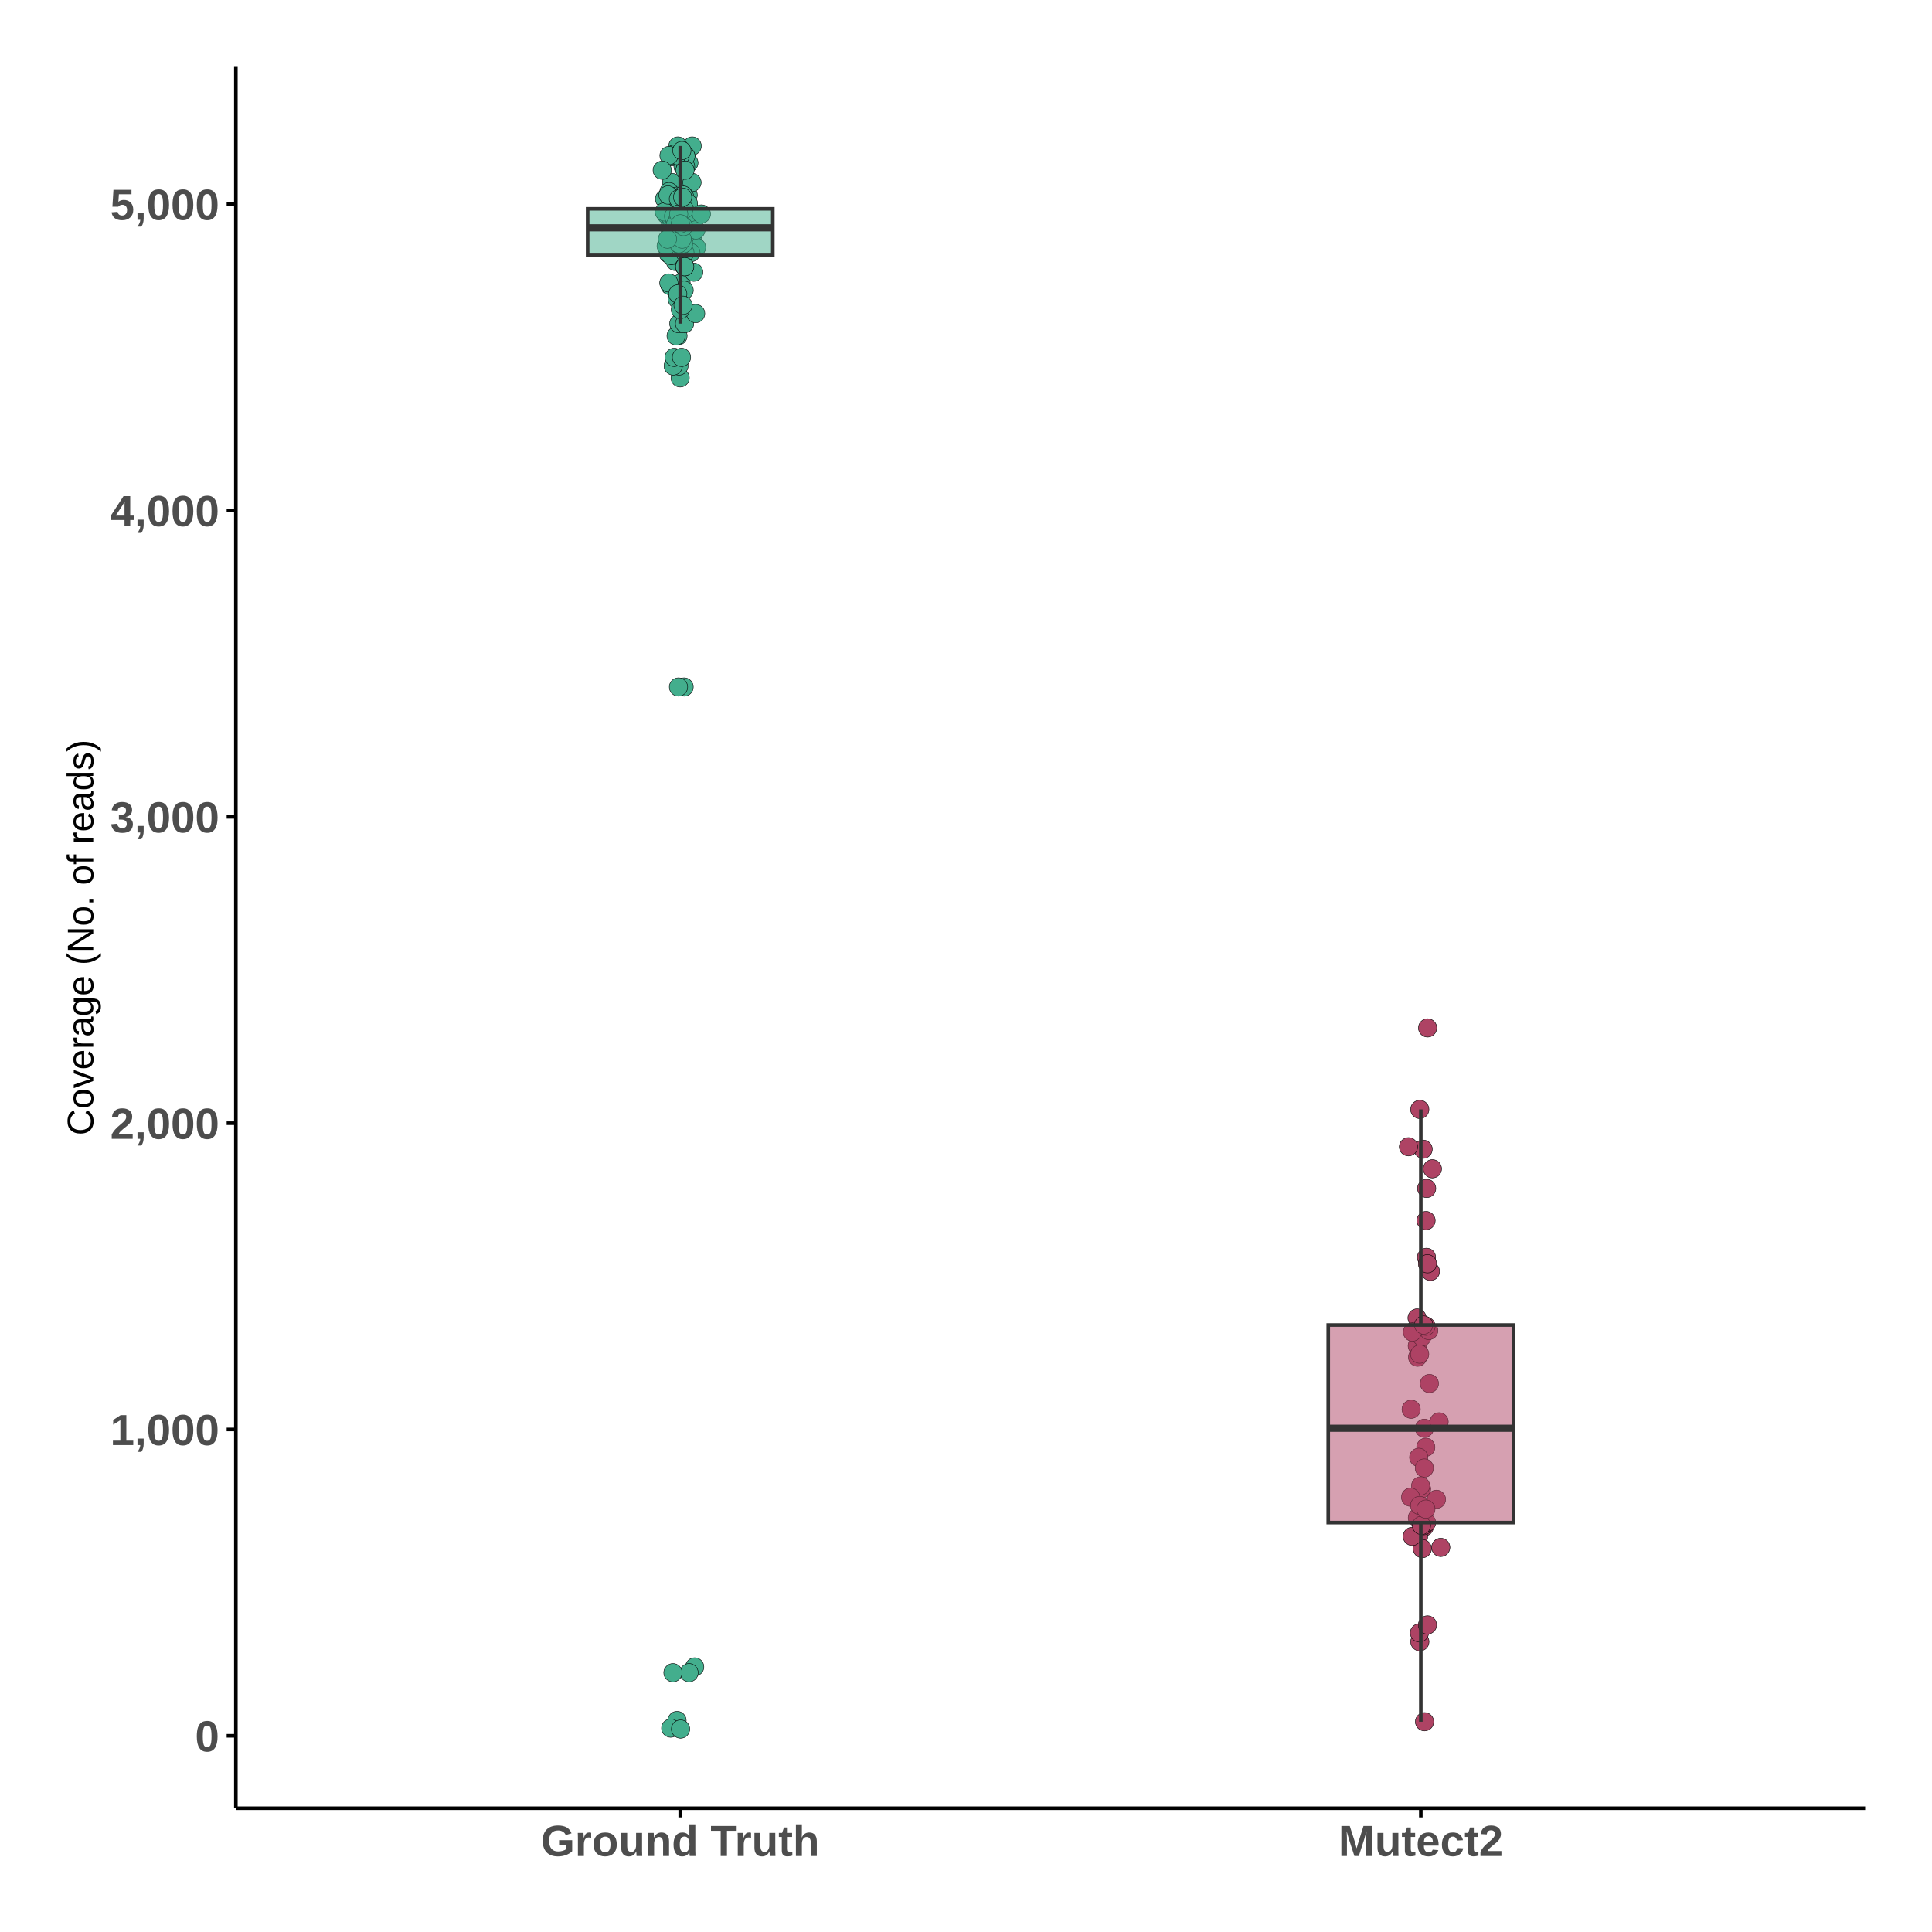
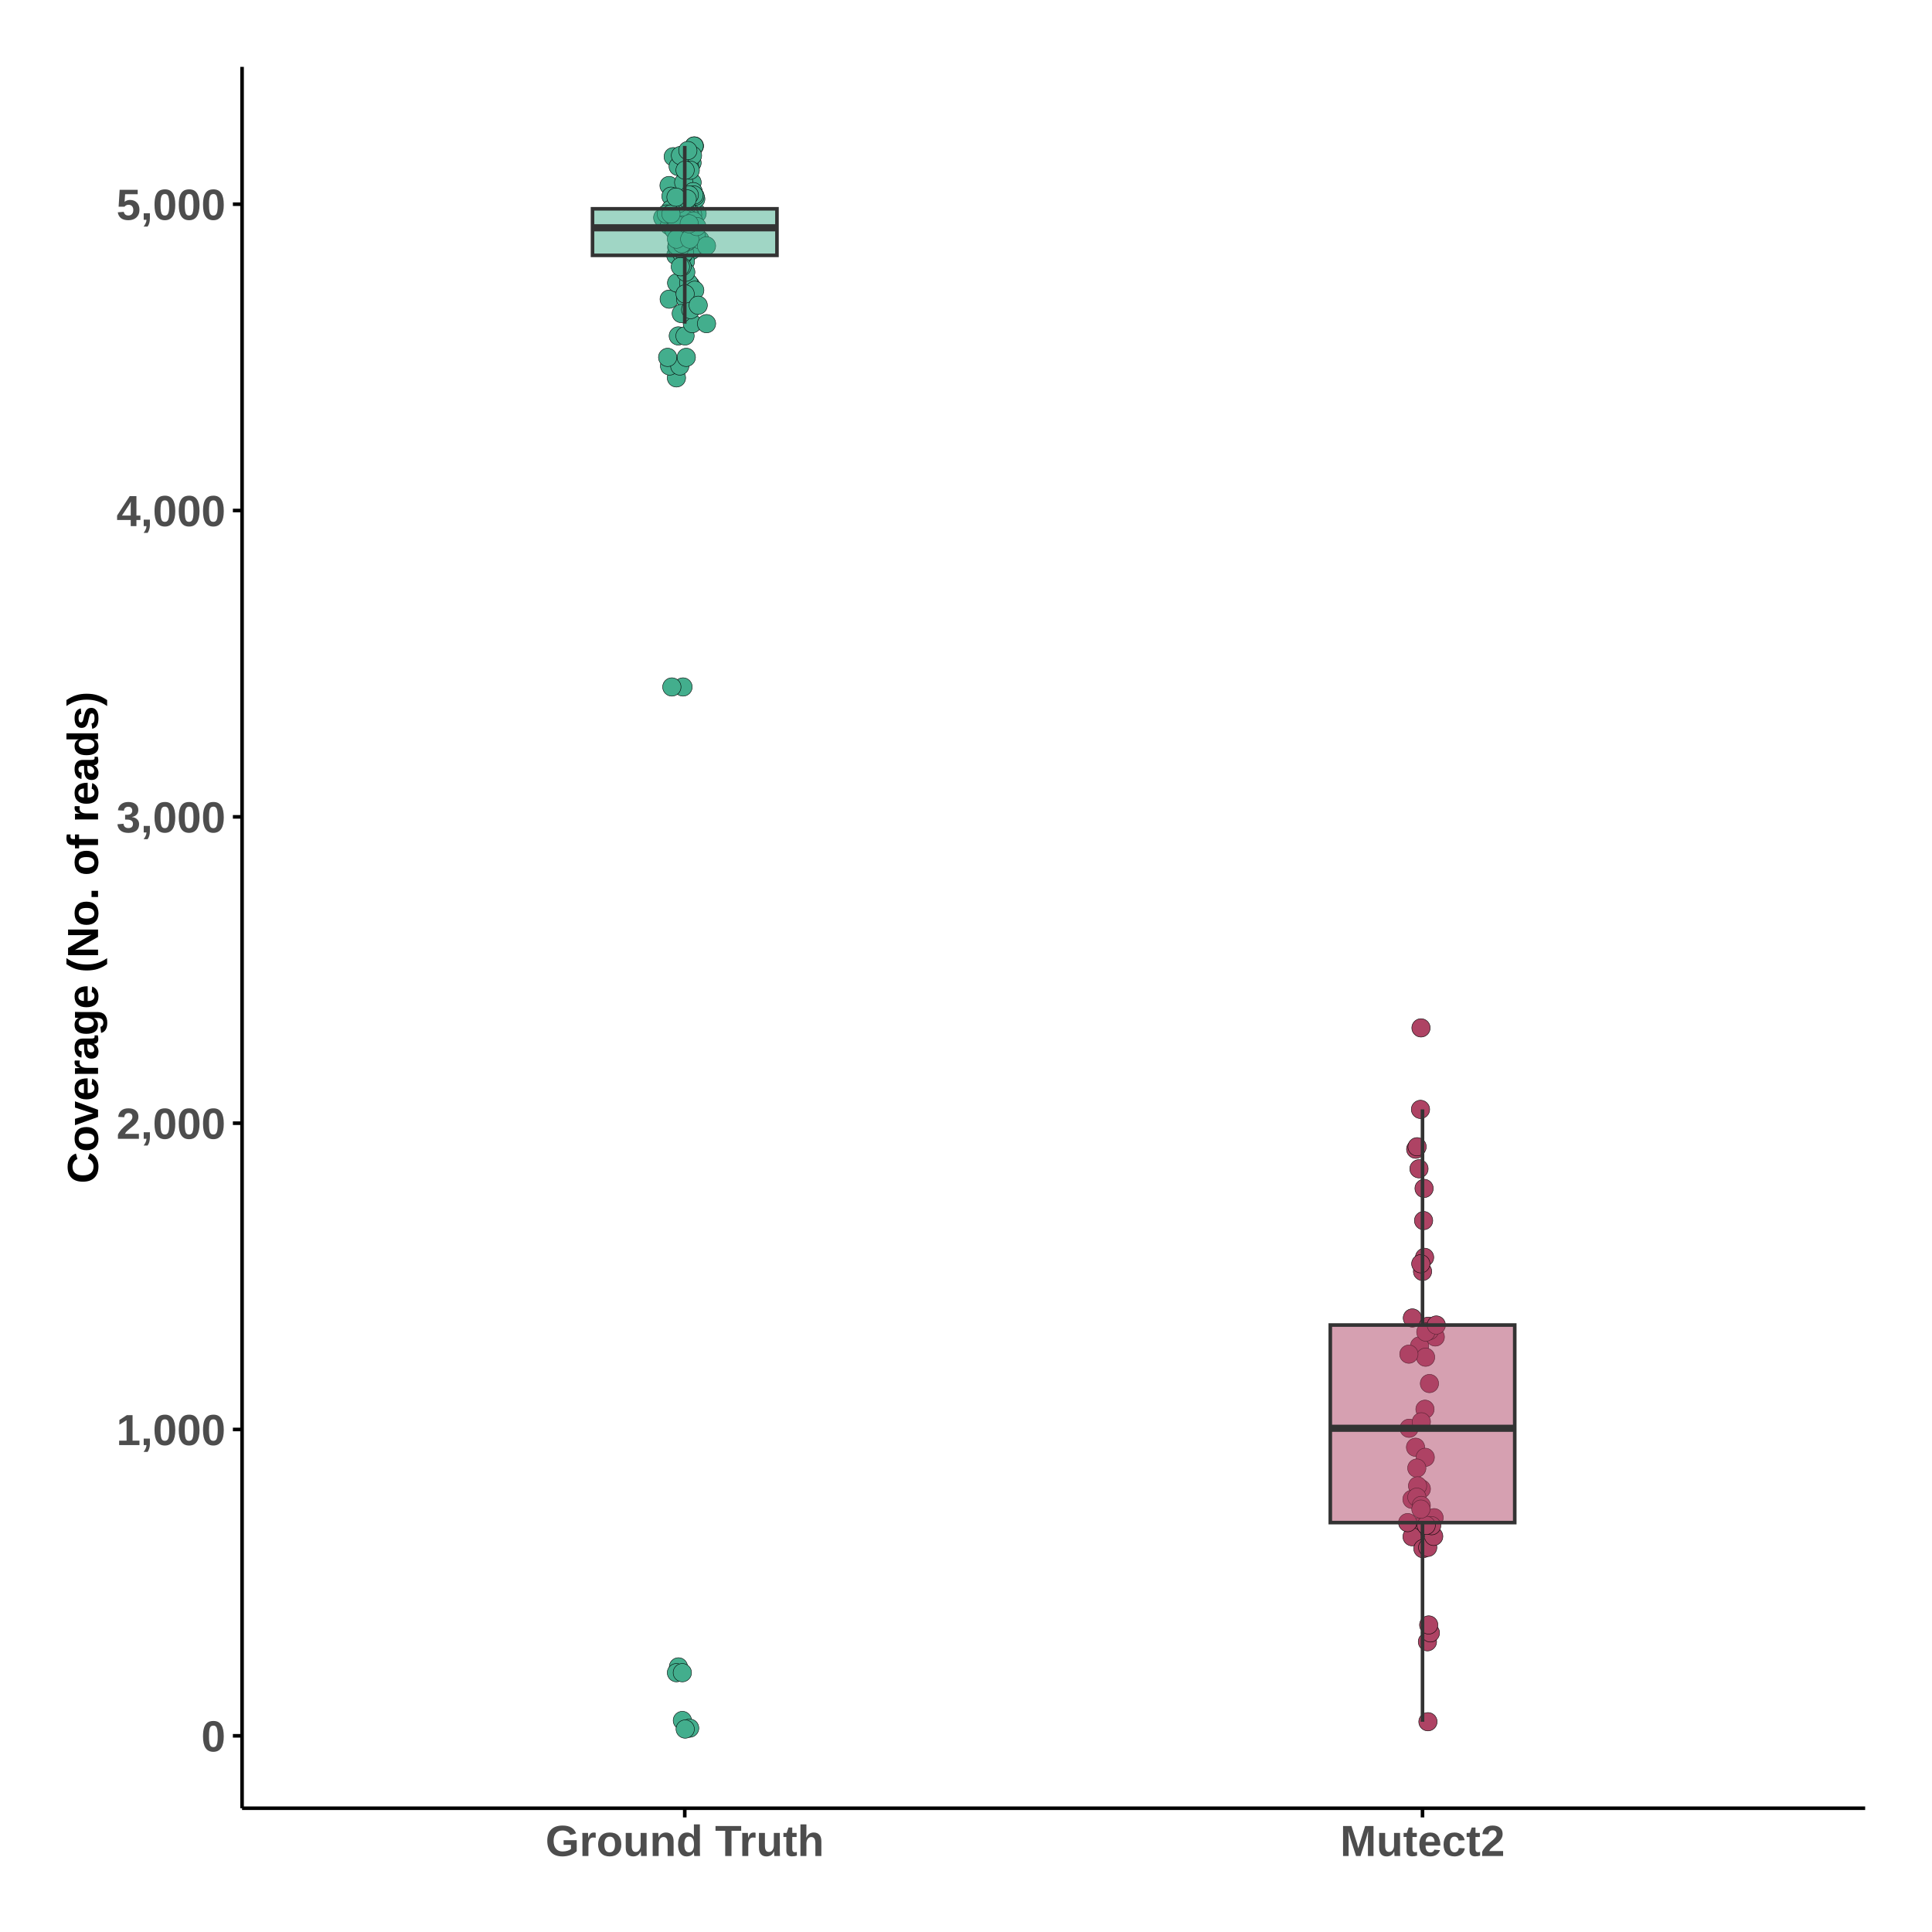
<svg xmlns="http://www.w3.org/2000/svg" class="svglite" width="576.00pt" height="576.00pt" viewBox="0 0 576.00 576.00">
  <defs>
    <style type="text/css">
    .svglite line, .svglite polyline, .svglite polygon, .svglite path, .svglite rect, .svglite circle {
      fill: none;
      stroke: #000000;
      stroke-linecap: round;
      stroke-linejoin: round;
      stroke-miterlimit: 10.00;
    }
    .svglite text {
      white-space: pre;
    }
  </style>
  </defs>
  <rect width="100%" height="100%" style="stroke: none; fill: none;" />
  <defs>
    <clipPath id="cpMC4wMHw1NzYuMDB8MC4wMHw1NzYuMDA=">
      <rect x="0.00" y="0.00" width="576.00" height="576.00" />
    </clipPath>
  </defs>
  <g clip-path="url(#cpMC4wMHw1NzYuMDB8MC4wMHw1NzYuMDA=)">
</g>
  <defs>
-     <clipPath id="cpNzAuMzJ8NTU2LjA3fDE5LjkzfDUzOS4xMA==">
-       <rect x="70.32" y="19.93" width="485.75" height="519.17" />
+     <clipPath id="cpNzIuMTd8NTU2LjA3fDE5LjkzfDUzOS4xMA==">
+       <rect x="72.17" y="19.93" width="483.90" height="519.17" />
    </clipPath>
  </defs>
-   <g clip-path="url(#cpNzAuMzJ8NTU2LjA3fDE5LjkzfDUzOS4xMA==)">
-     <circle cx="202.83" cy="63.62" r="2.74" style="stroke-width: 0.14; fill: #43AE8D;" />
-     <circle cx="198.47" cy="63.62" r="2.74" style="stroke-width: 0.14; fill: #43AE8D;" />
-     <circle cx="199.76" cy="65.26" r="2.74" style="stroke-width: 0.14; fill: #43AE8D;" />
-     <circle cx="203.47" cy="65.26" r="2.74" style="stroke-width: 0.14; fill: #43AE8D;" />
-     <circle cx="198.12" cy="59.32" r="2.74" style="stroke-width: 0.14; fill: #43AE8D;" />
-     <circle cx="200.94" cy="67.54" r="2.74" style="stroke-width: 0.14; fill: #43AE8D;" />
-     <circle cx="205.38" cy="67.54" r="2.74" style="stroke-width: 0.14; fill: #43AE8D;" />
-     <circle cx="202.68" cy="63.98" r="2.74" style="stroke-width: 0.14; fill: #43AE8D;" />
-     <circle cx="198.63" cy="63.98" r="2.74" style="stroke-width: 0.14; fill: #43AE8D;" />
-     <circle cx="201.36" cy="73.84" r="2.74" style="stroke-width: 0.14; fill: #43AE8D;" />
-     <circle cx="205.49" cy="73.84" r="2.74" style="stroke-width: 0.14; fill: #43AE8D;" />
-     <circle cx="199.94" cy="75.58" r="2.74" style="stroke-width: 0.14; fill: #43AE8D;" />
-     <circle cx="199.22" cy="75.58" r="2.74" style="stroke-width: 0.14; fill: #43AE8D;" />
-     <circle cx="204.01" cy="74.67" r="2.74" style="stroke-width: 0.14; fill: #43AE8D;" />
-     <circle cx="202.00" cy="74.67" r="2.74" style="stroke-width: 0.14; fill: #43AE8D;" />
-     <circle cx="205.16" cy="58.14" r="2.74" style="stroke-width: 0.14; fill: #43AE8D;" />
-     <circle cx="201.35" cy="77.95" r="2.74" style="stroke-width: 0.14; fill: #43AE8D;" />
-     <circle cx="201.15" cy="61.42" r="2.74" style="stroke-width: 0.14; fill: #43AE8D;" />
-     <circle cx="204.53" cy="61.42" r="2.74" style="stroke-width: 0.14; fill: #43AE8D;" />
-     <circle cx="206.36" cy="43.52" r="2.74" style="stroke-width: 0.14; fill: #43AE8D;" />
-     <circle cx="202.10" cy="43.52" r="2.74" style="stroke-width: 0.14; fill: #43AE8D;" />
-     <circle cx="200.20" cy="46.72" r="2.74" style="stroke-width: 0.14; fill: #43AE8D;" />
-     <circle cx="204.48" cy="46.72" r="2.74" style="stroke-width: 0.14; fill: #43AE8D;" />
-     <circle cx="205.38" cy="48.55" r="2.74" style="stroke-width: 0.14; fill: #43AE8D;" />
-     <circle cx="199.65" cy="67.91" r="2.74" style="stroke-width: 0.14; fill: #43AE8D;" />
-     <circle cx="203.27" cy="67.91" r="2.74" style="stroke-width: 0.14; fill: #43AE8D;" />
-     <circle cx="204.56" cy="55.31" r="2.74" style="stroke-width: 0.14; fill: #43AE8D;" />
-     <circle cx="201.64" cy="62.25" r="2.74" style="stroke-width: 0.14; fill: #43AE8D;" />
-     <circle cx="205.13" cy="61.15" r="2.74" style="stroke-width: 0.14; fill: #43AE8D;" />
-     <circle cx="202.72" cy="61.15" r="2.74" style="stroke-width: 0.14; fill: #43AE8D;" />
-     <circle cx="200.44" cy="66.81" r="2.74" style="stroke-width: 0.14; fill: #43AE8D;" />
-     <circle cx="201.94" cy="66.81" r="2.74" style="stroke-width: 0.14; fill: #43AE8D;" />
-     <circle cx="200.24" cy="54.39" r="2.74" style="stroke-width: 0.14; fill: #43AE8D;" />
-     <circle cx="206.31" cy="54.39" r="2.74" style="stroke-width: 0.14; fill: #43AE8D;" />
-     <circle cx="206.37" cy="71.47" r="2.74" style="stroke-width: 0.14; fill: #43AE8D;" />
-     <circle cx="200.40" cy="76.13" r="2.74" style="stroke-width: 0.14; fill: #43AE8D;" />
-     <circle cx="199.92" cy="76.13" r="2.74" style="stroke-width: 0.14; fill: #43AE8D;" />
-     <circle cx="202.13" cy="100.15" r="2.74" style="stroke-width: 0.14; fill: #43AE8D;" />
-     <circle cx="201.58" cy="100.15" r="2.74" style="stroke-width: 0.14; fill: #43AE8D;" />
-     <circle cx="199.86" cy="85.17" r="2.74" style="stroke-width: 0.14; fill: #43AE8D;" />
-     <circle cx="199.77" cy="85.17" r="2.74" style="stroke-width: 0.14; fill: #43AE8D;" />
-     <circle cx="200.83" cy="69.28" r="2.74" style="stroke-width: 0.14; fill: #43AE8D;" />
-     <circle cx="201.11" cy="69.28" r="2.74" style="stroke-width: 0.14; fill: #43AE8D;" />
-     <circle cx="203.35" cy="69.28" r="2.74" style="stroke-width: 0.14; fill: #43AE8D;" />
-     <circle cx="204.55" cy="70.19" r="2.74" style="stroke-width: 0.14; fill: #43AE8D;" />
-     <circle cx="204.21" cy="70.19" r="2.74" style="stroke-width: 0.14; fill: #43AE8D;" />
-     <circle cx="202.42" cy="89.19" r="2.74" style="stroke-width: 0.14; fill: #43AE8D;" />
-     <circle cx="201.91" cy="89.19" r="2.74" style="stroke-width: 0.14; fill: #43AE8D;" />
-     <circle cx="201.53" cy="64.99" r="2.74" style="stroke-width: 0.14; fill: #43AE8D;" />
-     <circle cx="199.85" cy="64.53" r="2.74" style="stroke-width: 0.14; fill: #43AE8D;" />
-     <circle cx="203.05" cy="84.35" r="2.74" style="stroke-width: 0.14; fill: #43AE8D;" />
-     <circle cx="199.41" cy="84.35" r="2.74" style="stroke-width: 0.14; fill: #43AE8D;" />
-     <circle cx="203.97" cy="86.54" r="2.74" style="stroke-width: 0.14; fill: #43AE8D;" />
-     <circle cx="200.90" cy="64.89" r="2.74" style="stroke-width: 0.14; fill: #43AE8D;" />
-     <circle cx="205.66" cy="64.89" r="2.74" style="stroke-width: 0.14; fill: #43AE8D;" />
-     <circle cx="202.60" cy="62.70" r="2.74" style="stroke-width: 0.14; fill: #43AE8D;" />
-     <circle cx="206.83" cy="81.15" r="2.74" style="stroke-width: 0.14; fill: #43AE8D;" />
-     <circle cx="207.66" cy="73.75" r="2.74" style="stroke-width: 0.14; fill: #43AE8D;" />
-     <circle cx="199.11" cy="73.75" r="2.74" style="stroke-width: 0.14; fill: #43AE8D;" />
-     <circle cx="203.89" cy="63.16" r="2.74" style="stroke-width: 0.14; fill: #43AE8D;" />
-     <circle cx="198.06" cy="63.16" r="2.74" style="stroke-width: 0.14; fill: #43AE8D;" />
-     <circle cx="203.65" cy="49.64" r="2.74" style="stroke-width: 0.14; fill: #43AE8D;" />
-     <circle cx="204.39" cy="49.64" r="2.74" style="stroke-width: 0.14; fill: #43AE8D;" />
-     <circle cx="200.90" cy="45.99" r="2.74" style="stroke-width: 0.14; fill: #43AE8D;" />
-     <circle cx="204.48" cy="46.54" r="2.74" style="stroke-width: 0.14; fill: #43AE8D;" />
-     <circle cx="202.75" cy="46.54" r="2.74" style="stroke-width: 0.14; fill: #43AE8D;" />
-     <circle cx="199.46" cy="57.13" r="2.74" style="stroke-width: 0.14; fill: #43AE8D;" />
-     <circle cx="201.72" cy="58.50" r="2.74" style="stroke-width: 0.14; fill: #43AE8D;" />
-     <circle cx="204.05" cy="58.50" r="2.74" style="stroke-width: 0.14; fill: #43AE8D;" />
-     <circle cx="204.05" cy="70.65" r="2.74" style="stroke-width: 0.14; fill: #43AE8D;" />
-     <circle cx="201.71" cy="46.36" r="2.74" style="stroke-width: 0.14; fill: #43AE8D;" />
-     <circle cx="199.46" cy="46.36" r="2.74" style="stroke-width: 0.14; fill: #43AE8D;" />
-     <circle cx="197.43" cy="50.74" r="2.74" style="stroke-width: 0.14; fill: #43AE8D;" />
-     <circle cx="204.22" cy="50.74" r="2.74" style="stroke-width: 0.14; fill: #43AE8D;" />
-     <circle cx="203.53" cy="67.27" r="2.74" style="stroke-width: 0.14; fill: #43AE8D;" />
-     <circle cx="202.15" cy="64.44" r="2.74" style="stroke-width: 0.14; fill: #43AE8D;" />
-     <circle cx="200.83" cy="64.44" r="2.74" style="stroke-width: 0.14; fill: #43AE8D;" />
-     <circle cx="204.35" cy="62.52" r="2.74" style="stroke-width: 0.14; fill: #43AE8D;" />
-     <circle cx="203.54" cy="65.35" r="2.74" style="stroke-width: 0.14; fill: #43AE8D;" />
-     <circle cx="204.63" cy="65.35" r="2.74" style="stroke-width: 0.14; fill: #43AE8D;" />
-     <circle cx="205.98" cy="75.31" r="2.74" style="stroke-width: 0.14; fill: #43AE8D;" />
-     <circle cx="204.19" cy="75.31" r="2.74" style="stroke-width: 0.14; fill: #43AE8D;" />
-     <circle cx="204.07" cy="79.51" r="2.74" style="stroke-width: 0.14; fill: #43AE8D;" />
-     <circle cx="204.14" cy="79.51" r="2.74" style="stroke-width: 0.14; fill: #43AE8D;" />
-     <circle cx="202.38" cy="96.49" r="2.74" style="stroke-width: 0.14; fill: #43AE8D;" />
-     <circle cx="204.10" cy="96.49" r="2.74" style="stroke-width: 0.14; fill: #43AE8D;" />
-     <circle cx="202.78" cy="112.66" r="2.74" style="stroke-width: 0.14; fill: #43AE8D;" />
-     <circle cx="202.42" cy="109.10" r="2.74" style="stroke-width: 0.14; fill: #43AE8D;" />
-     <circle cx="200.71" cy="109.10" r="2.74" style="stroke-width: 0.14; fill: #43AE8D;" />
-     <circle cx="203.51" cy="72.02" r="2.74" style="stroke-width: 0.14; fill: #43AE8D;" />
-     <circle cx="200.89" cy="72.02" r="2.74" style="stroke-width: 0.14; fill: #43AE8D;" />
-     <circle cx="202.32" cy="73.66" r="2.74" style="stroke-width: 0.14; fill: #43AE8D;" />
-     <circle cx="201.92" cy="65.90" r="2.74" style="stroke-width: 0.14; fill: #43AE8D;" />
-     <circle cx="198.61" cy="73.30" r="2.74" style="stroke-width: 0.14; fill: #43AE8D;" />
-     <circle cx="203.05" cy="73.30" r="2.74" style="stroke-width: 0.14; fill: #43AE8D;" />
-     <circle cx="203.29" cy="44.89" r="2.74" style="stroke-width: 0.14; fill: #43AE8D;" />
-     <circle cx="207.40" cy="93.48" r="2.74" style="stroke-width: 0.14; fill: #43AE8D;" />
-     <circle cx="203.66" cy="58.14" r="2.74" style="stroke-width: 0.14; fill: #43AE8D;" />
-     <circle cx="199.16" cy="58.14" r="2.74" style="stroke-width: 0.14; fill: #43AE8D;" />
-     <circle cx="202.84" cy="92.29" r="2.74" style="stroke-width: 0.14; fill: #43AE8D;" />
-     <circle cx="203.78" cy="72.66" r="2.74" style="stroke-width: 0.14; fill: #43AE8D;" />
-     <circle cx="202.36" cy="72.66" r="2.74" style="stroke-width: 0.14; fill: #43AE8D;" />
-     <circle cx="203.04" cy="69.55" r="2.74" style="stroke-width: 0.14; fill: #43AE8D;" />
-     <circle cx="207.48" cy="68.55" r="2.74" style="stroke-width: 0.14; fill: #43AE8D;" />
-     <circle cx="202.78" cy="68.55" r="2.74" style="stroke-width: 0.14; fill: #43AE8D;" />
-     <circle cx="205.24" cy="60.69" r="2.74" style="stroke-width: 0.14; fill: #43AE8D;" />
-     <circle cx="204.05" cy="62.43" r="2.74" style="stroke-width: 0.14; fill: #43AE8D;" />
-     <circle cx="200.99" cy="106.54" r="2.74" style="stroke-width: 0.14; fill: #43AE8D;" />
-     <circle cx="203.18" cy="106.54" r="2.74" style="stroke-width: 0.14; fill: #43AE8D;" />
-     <circle cx="202.26" cy="59.32" r="2.74" style="stroke-width: 0.14; fill: #43AE8D;" />
-     <circle cx="202.73" cy="67.09" r="2.74" style="stroke-width: 0.14; fill: #43AE8D;" />
-     <circle cx="201.35" cy="67.09" r="2.74" style="stroke-width: 0.14; fill: #43AE8D;" />
-     <circle cx="202.07" cy="87.63" r="2.74" style="stroke-width: 0.14; fill: #43AE8D;" />
-     <circle cx="209.11" cy="63.80" r="2.74" style="stroke-width: 0.14; fill: #43AE8D;" />
-     <circle cx="202.34" cy="63.80" r="2.74" style="stroke-width: 0.14; fill: #43AE8D;" />
-     <circle cx="203.37" cy="71.29" r="2.74" style="stroke-width: 0.14; fill: #43AE8D;" />
-     <circle cx="198.99" cy="71.29" r="2.74" style="stroke-width: 0.14; fill: #43AE8D;" />
-     <circle cx="203.51" cy="58.78" r="2.74" style="stroke-width: 0.14; fill: #43AE8D;" />
-     <circle cx="203.78" cy="67.54" r="2.74" style="stroke-width: 0.14; fill: #43AE8D;" />
-     <circle cx="202.84" cy="66.72" r="2.74" style="stroke-width: 0.14; fill: #43AE8D;" />
-     <circle cx="203.65" cy="91.01" r="2.74" style="stroke-width: 0.14; fill: #43AE8D;" />
-     <circle cx="203.96" cy="204.81" r="2.74" style="stroke-width: 0.14; fill: #43AE8D;" />
-     <circle cx="202.28" cy="204.81" r="2.74" style="stroke-width: 0.14; fill: #43AE8D;" />
-     <circle cx="207.11" cy="496.96" r="2.74" style="stroke-width: 0.14; fill: #43AE8D;" />
-     <circle cx="205.42" cy="498.69" r="2.74" style="stroke-width: 0.14; fill: #43AE8D;" />
-     <circle cx="200.63" cy="498.69" r="2.74" style="stroke-width: 0.14; fill: #43AE8D;" />
-     <circle cx="201.85" cy="512.94" r="2.74" style="stroke-width: 0.14; fill: #43AE8D;" />
-     <circle cx="199.96" cy="515.22" r="2.74" style="stroke-width: 0.14; fill: #43AE8D;" />
-     <circle cx="202.90" cy="515.50" r="2.74" style="stroke-width: 0.14; fill: #43AE8D;" />
-     <circle cx="423.29" cy="330.75" r="2.74" style="stroke-width: 0.14; fill: #AE4364;" />
-     <circle cx="424.29" cy="342.62" r="2.74" style="stroke-width: 0.14; fill: #AE4364;" />
-     <circle cx="425.08" cy="431.48" r="2.74" style="stroke-width: 0.14; fill: #AE4364;" />
-     <circle cx="426.15" cy="412.48" r="2.74" style="stroke-width: 0.14; fill: #AE4364;" />
-     <circle cx="422.48" cy="392.94" r="2.74" style="stroke-width: 0.14; fill: #AE4364;" />
-     <circle cx="422.97" cy="434.49" r="2.74" style="stroke-width: 0.14; fill: #AE4364;" />
-     <circle cx="424.65" cy="437.69" r="2.74" style="stroke-width: 0.14; fill: #AE4364;" />
-     <circle cx="423.31" cy="489.47" r="2.74" style="stroke-width: 0.14; fill: #AE4364;" />
-     <circle cx="423.81" cy="443.90" r="2.74" style="stroke-width: 0.14; fill: #AE4364;" />
-     <circle cx="425.34" cy="354.31" r="2.74" style="stroke-width: 0.14; fill: #AE4364;" />
-     <circle cx="420.72" cy="420.15" r="2.74" style="stroke-width: 0.14; fill: #AE4364;" />
-     <circle cx="423.54" cy="442.99" r="2.74" style="stroke-width: 0.14; fill: #AE4364;" />
-     <circle cx="426.46" cy="379.06" r="2.74" style="stroke-width: 0.14; fill: #AE4364;" />
-     <circle cx="428.26" cy="447.00" r="2.74" style="stroke-width: 0.14; fill: #AE4364;" />
-     <circle cx="422.57" cy="452.48" r="2.74" style="stroke-width: 0.14; fill: #AE4364;" />
-     <circle cx="424.63" cy="455.22" r="2.74" style="stroke-width: 0.14; fill: #AE4364;" />
-     <circle cx="422.54" cy="401.25" r="2.74" style="stroke-width: 0.14; fill: #AE4364;" />
-     <circle cx="425.29" cy="374.86" r="2.74" style="stroke-width: 0.14; fill: #AE4364;" />
-     <circle cx="423.92" cy="398.60" r="2.74" style="stroke-width: 0.14; fill: #AE4364;" />
-     <circle cx="424.67" cy="425.82" r="2.74" style="stroke-width: 0.14; fill: #AE4364;" />
-     <circle cx="425.97" cy="396.68" r="2.74" style="stroke-width: 0.14; fill: #AE4364;" />
-     <circle cx="420.55" cy="446.36" r="2.74" style="stroke-width: 0.14; fill: #AE4364;" />
-     <circle cx="419.92" cy="341.89" r="2.74" style="stroke-width: 0.14; fill: #AE4364;" />
-     <circle cx="422.91" cy="458.15" r="2.74" style="stroke-width: 0.14; fill: #AE4364;" />
-     <circle cx="424.04" cy="461.71" r="2.74" style="stroke-width: 0.14; fill: #AE4364;" />
-     <circle cx="429.55" cy="461.34" r="2.74" style="stroke-width: 0.14; fill: #AE4364;" />
-     <circle cx="421.05" cy="458.05" r="2.74" style="stroke-width: 0.14; fill: #AE4364;" />
-     <circle cx="424.38" cy="454.86" r="2.74" style="stroke-width: 0.14; fill: #AE4364;" />
-     <circle cx="427.05" cy="348.46" r="2.74" style="stroke-width: 0.14; fill: #AE4364;" />
-     <circle cx="422.63" cy="404.63" r="2.74" style="stroke-width: 0.14; fill: #AE4364;" />
-     <circle cx="423.19" cy="486.82" r="2.74" style="stroke-width: 0.14; fill: #AE4364;" />
-     <circle cx="425.31" cy="453.94" r="2.74" style="stroke-width: 0.14; fill: #AE4364;" />
-     <circle cx="423.25" cy="448.83" r="2.74" style="stroke-width: 0.14; fill: #AE4364;" />
-     <circle cx="425.15" cy="395.40" r="2.74" style="stroke-width: 0.14; fill: #AE4364;" />
-     <circle cx="425.62" cy="306.45" r="2.74" style="stroke-width: 0.14; fill: #AE4364;" />
-     <circle cx="429.06" cy="423.90" r="2.74" style="stroke-width: 0.14; fill: #AE4364;" />
-     <circle cx="425.58" cy="376.77" r="2.74" style="stroke-width: 0.14; fill: #AE4364;" />
-     <circle cx="423.79" cy="454.77" r="2.74" style="stroke-width: 0.14; fill: #AE4364;" />
-     <circle cx="425.16" cy="363.90" r="2.74" style="stroke-width: 0.14; fill: #AE4364;" />
-     <circle cx="425.58" cy="484.45" r="2.74" style="stroke-width: 0.14; fill: #AE4364;" />
-     <circle cx="423.26" cy="403.72" r="2.74" style="stroke-width: 0.14; fill: #AE4364;" />
-     <circle cx="425.11" cy="449.93" r="2.74" style="stroke-width: 0.14; fill: #AE4364;" />
-     <circle cx="421.09" cy="397.14" r="2.74" style="stroke-width: 0.14; fill: #AE4364;" />
-     <circle cx="424.44" cy="395.04" r="2.74" style="stroke-width: 0.14; fill: #AE4364;" />
-     <circle cx="424.71" cy="513.31" r="2.74" style="stroke-width: 0.14; fill: #AE4364;" />
-     <line x1="202.80" y1="62.25" x2="202.80" y2="43.52" style="stroke-width: 1.07; stroke: #333333; stroke-linecap: butt;" />
-     <line x1="202.80" y1="76.13" x2="202.80" y2="96.49" style="stroke-width: 1.07; stroke: #333333; stroke-linecap: butt;" />
-     <polygon points="175.20,62.25 175.20,76.13 230.40,76.13 230.40,62.25 175.20,62.25 " style="stroke-width: 1.07; stroke: #333333; stroke-linecap: butt; stroke-linejoin: miter; fill: #43AE8D; fill-opacity: 0.50;" />
-     <line x1="175.20" y1="67.91" x2="230.40" y2="67.91" style="stroke-width: 2.13; stroke: #333333; stroke-linecap: butt; stroke-linejoin: miter;" />
-     <line x1="423.60" y1="395.04" x2="423.60" y2="330.75" style="stroke-width: 1.07; stroke: #333333; stroke-linecap: butt;" />
-     <line x1="423.60" y1="453.94" x2="423.60" y2="513.31" style="stroke-width: 1.07; stroke: #333333; stroke-linecap: butt;" />
-     <polygon points="396.00,395.04 396.00,453.94 451.20,453.94 451.20,395.04 396.00,395.04 " style="stroke-width: 1.07; stroke: #333333; stroke-linecap: butt; stroke-linejoin: miter; fill: #AE4364; fill-opacity: 0.50;" />
-     <line x1="396.00" y1="425.82" x2="451.20" y2="425.82" style="stroke-width: 2.13; stroke: #333333; stroke-linecap: butt; stroke-linejoin: miter;" />
+   <g clip-path="url(#cpNzIuMTd8NTU2LjA3fDE5LjkzfDUzOS4xMA==)">
+     <circle cx="204.64" cy="63.62" r="2.74" style="stroke-width: 0.14; fill: #43AE8D;" />
+     <circle cx="207.83" cy="63.62" r="2.74" style="stroke-width: 0.14; fill: #43AE8D;" />
+     <circle cx="205.50" cy="65.26" r="2.74" style="stroke-width: 0.14; fill: #43AE8D;" />
+     <circle cx="201.41" cy="65.26" r="2.74" style="stroke-width: 0.14; fill: #43AE8D;" />
+     <circle cx="207.43" cy="59.32" r="2.74" style="stroke-width: 0.14; fill: #43AE8D;" />
+     <circle cx="206.21" cy="67.54" r="2.74" style="stroke-width: 0.14; fill: #43AE8D;" />
+     <circle cx="204.32" cy="67.54" r="2.74" style="stroke-width: 0.14; fill: #43AE8D;" />
+     <circle cx="206.48" cy="63.98" r="2.74" style="stroke-width: 0.14; fill: #43AE8D;" />
+     <circle cx="205.56" cy="63.98" r="2.74" style="stroke-width: 0.14; fill: #43AE8D;" />
+     <circle cx="204.32" cy="73.84" r="2.74" style="stroke-width: 0.14; fill: #43AE8D;" />
+     <circle cx="206.71" cy="73.84" r="2.74" style="stroke-width: 0.14; fill: #43AE8D;" />
+     <circle cx="204.85" cy="75.58" r="2.74" style="stroke-width: 0.14; fill: #43AE8D;" />
+     <circle cx="204.90" cy="75.58" r="2.74" style="stroke-width: 0.14; fill: #43AE8D;" />
+     <circle cx="202.14" cy="74.67" r="2.74" style="stroke-width: 0.14; fill: #43AE8D;" />
+     <circle cx="206.13" cy="74.67" r="2.74" style="stroke-width: 0.14; fill: #43AE8D;" />
+     <circle cx="201.72" cy="58.14" r="2.74" style="stroke-width: 0.14; fill: #43AE8D;" />
+     <circle cx="204.34" cy="77.95" r="2.74" style="stroke-width: 0.14; fill: #43AE8D;" />
+     <circle cx="201.09" cy="61.42" r="2.74" style="stroke-width: 0.14; fill: #43AE8D;" />
+     <circle cx="202.06" cy="61.42" r="2.74" style="stroke-width: 0.14; fill: #43AE8D;" />
+     <circle cx="207.02" cy="43.52" r="2.74" style="stroke-width: 0.14; fill: #43AE8D;" />
+     <circle cx="206.95" cy="43.52" r="2.74" style="stroke-width: 0.14; fill: #43AE8D;" />
+     <circle cx="203.34" cy="46.72" r="2.74" style="stroke-width: 0.14; fill: #43AE8D;" />
+     <circle cx="200.71" cy="46.72" r="2.74" style="stroke-width: 0.14; fill: #43AE8D;" />
+     <circle cx="206.32" cy="48.55" r="2.74" style="stroke-width: 0.14; fill: #43AE8D;" />
+     <circle cx="203.02" cy="67.91" r="2.74" style="stroke-width: 0.14; fill: #43AE8D;" />
+     <circle cx="204.67" cy="67.91" r="2.74" style="stroke-width: 0.14; fill: #43AE8D;" />
+     <circle cx="199.47" cy="55.31" r="2.74" style="stroke-width: 0.14; fill: #43AE8D;" />
+     <circle cx="204.68" cy="62.25" r="2.74" style="stroke-width: 0.14; fill: #43AE8D;" />
+     <circle cx="202.61" cy="61.15" r="2.74" style="stroke-width: 0.14; fill: #43AE8D;" />
+     <circle cx="203.77" cy="61.15" r="2.74" style="stroke-width: 0.14; fill: #43AE8D;" />
+     <circle cx="206.32" cy="66.81" r="2.74" style="stroke-width: 0.14; fill: #43AE8D;" />
+     <circle cx="203.33" cy="66.81" r="2.74" style="stroke-width: 0.14; fill: #43AE8D;" />
+     <circle cx="206.33" cy="54.39" r="2.74" style="stroke-width: 0.14; fill: #43AE8D;" />
+     <circle cx="203.84" cy="54.39" r="2.74" style="stroke-width: 0.14; fill: #43AE8D;" />
+     <circle cx="208.66" cy="71.47" r="2.74" style="stroke-width: 0.14; fill: #43AE8D;" />
+     <circle cx="203.57" cy="76.13" r="2.74" style="stroke-width: 0.14; fill: #43AE8D;" />
+     <circle cx="201.49" cy="76.13" r="2.74" style="stroke-width: 0.14; fill: #43AE8D;" />
+     <circle cx="202.22" cy="100.15" r="2.74" style="stroke-width: 0.14; fill: #43AE8D;" />
+     <circle cx="204.23" cy="100.15" r="2.74" style="stroke-width: 0.14; fill: #43AE8D;" />
+     <circle cx="205.95" cy="85.17" r="2.74" style="stroke-width: 0.14; fill: #43AE8D;" />
+     <circle cx="204.49" cy="85.17" r="2.74" style="stroke-width: 0.14; fill: #43AE8D;" />
+     <circle cx="204.53" cy="69.28" r="2.74" style="stroke-width: 0.14; fill: #43AE8D;" />
+     <circle cx="202.85" cy="69.28" r="2.74" style="stroke-width: 0.14; fill: #43AE8D;" />
+     <circle cx="202.06" cy="69.28" r="2.74" style="stroke-width: 0.14; fill: #43AE8D;" />
+     <circle cx="205.56" cy="70.19" r="2.74" style="stroke-width: 0.14; fill: #43AE8D;" />
+     <circle cx="207.51" cy="70.19" r="2.74" style="stroke-width: 0.14; fill: #43AE8D;" />
+     <circle cx="199.51" cy="89.19" r="2.74" style="stroke-width: 0.14; fill: #43AE8D;" />
+     <circle cx="204.40" cy="89.19" r="2.74" style="stroke-width: 0.14; fill: #43AE8D;" />
+     <circle cx="200.87" cy="64.99" r="2.74" style="stroke-width: 0.14; fill: #43AE8D;" />
+     <circle cx="205.67" cy="64.53" r="2.74" style="stroke-width: 0.14; fill: #43AE8D;" />
+     <circle cx="201.73" cy="84.35" r="2.74" style="stroke-width: 0.14; fill: #43AE8D;" />
+     <circle cx="205.31" cy="84.35" r="2.74" style="stroke-width: 0.14; fill: #43AE8D;" />
+     <circle cx="207.13" cy="86.54" r="2.74" style="stroke-width: 0.14; fill: #43AE8D;" />
+     <circle cx="197.59" cy="64.89" r="2.74" style="stroke-width: 0.14; fill: #43AE8D;" />
+     <circle cx="203.26" cy="64.89" r="2.74" style="stroke-width: 0.14; fill: #43AE8D;" />
+     <circle cx="204.24" cy="62.70" r="2.74" style="stroke-width: 0.14; fill: #43AE8D;" />
+     <circle cx="204.45" cy="81.15" r="2.74" style="stroke-width: 0.14; fill: #43AE8D;" />
+     <circle cx="203.09" cy="73.75" r="2.74" style="stroke-width: 0.14; fill: #43AE8D;" />
+     <circle cx="201.77" cy="73.75" r="2.74" style="stroke-width: 0.14; fill: #43AE8D;" />
+     <circle cx="203.52" cy="63.16" r="2.74" style="stroke-width: 0.14; fill: #43AE8D;" />
+     <circle cx="203.71" cy="63.16" r="2.74" style="stroke-width: 0.14; fill: #43AE8D;" />
+     <circle cx="202.19" cy="49.64" r="2.74" style="stroke-width: 0.14; fill: #43AE8D;" />
+     <circle cx="205.54" cy="49.64" r="2.74" style="stroke-width: 0.14; fill: #43AE8D;" />
+     <circle cx="204.37" cy="45.99" r="2.74" style="stroke-width: 0.14; fill: #43AE8D;" />
+     <circle cx="205.61" cy="46.54" r="2.74" style="stroke-width: 0.14; fill: #43AE8D;" />
+     <circle cx="205.27" cy="46.54" r="2.74" style="stroke-width: 0.14; fill: #43AE8D;" />
+     <circle cx="206.66" cy="57.13" r="2.74" style="stroke-width: 0.14; fill: #43AE8D;" />
+     <circle cx="200.04" cy="58.50" r="2.74" style="stroke-width: 0.14; fill: #43AE8D;" />
+     <circle cx="207.22" cy="58.50" r="2.74" style="stroke-width: 0.14; fill: #43AE8D;" />
+     <circle cx="202.30" cy="70.65" r="2.74" style="stroke-width: 0.14; fill: #43AE8D;" />
+     <circle cx="206.46" cy="46.36" r="2.74" style="stroke-width: 0.14; fill: #43AE8D;" />
+     <circle cx="202.88" cy="46.36" r="2.74" style="stroke-width: 0.14; fill: #43AE8D;" />
+     <circle cx="205.79" cy="50.74" r="2.74" style="stroke-width: 0.14; fill: #43AE8D;" />
+     <circle cx="204.25" cy="50.74" r="2.74" style="stroke-width: 0.14; fill: #43AE8D;" />
+     <circle cx="199.57" cy="67.27" r="2.74" style="stroke-width: 0.14; fill: #43AE8D;" />
+     <circle cx="201.58" cy="64.44" r="2.74" style="stroke-width: 0.14; fill: #43AE8D;" />
+     <circle cx="203.99" cy="64.44" r="2.74" style="stroke-width: 0.14; fill: #43AE8D;" />
+     <circle cx="203.68" cy="62.52" r="2.74" style="stroke-width: 0.14; fill: #43AE8D;" />
+     <circle cx="205.39" cy="65.35" r="2.74" style="stroke-width: 0.14; fill: #43AE8D;" />
+     <circle cx="204.25" cy="65.35" r="2.74" style="stroke-width: 0.14; fill: #43AE8D;" />
+     <circle cx="203.09" cy="75.31" r="2.74" style="stroke-width: 0.14; fill: #43AE8D;" />
+     <circle cx="204.07" cy="75.31" r="2.74" style="stroke-width: 0.14; fill: #43AE8D;" />
+     <circle cx="203.36" cy="79.51" r="2.74" style="stroke-width: 0.14; fill: #43AE8D;" />
+     <circle cx="202.84" cy="79.51" r="2.74" style="stroke-width: 0.14; fill: #43AE8D;" />
+     <circle cx="206.42" cy="96.49" r="2.74" style="stroke-width: 0.14; fill: #43AE8D;" />
+     <circle cx="210.64" cy="96.49" r="2.74" style="stroke-width: 0.14; fill: #43AE8D;" />
+     <circle cx="201.67" cy="112.66" r="2.74" style="stroke-width: 0.14; fill: #43AE8D;" />
+     <circle cx="199.62" cy="109.10" r="2.74" style="stroke-width: 0.14; fill: #43AE8D;" />
+     <circle cx="202.67" cy="109.10" r="2.74" style="stroke-width: 0.14; fill: #43AE8D;" />
+     <circle cx="204.90" cy="72.02" r="2.74" style="stroke-width: 0.14; fill: #43AE8D;" />
+     <circle cx="204.75" cy="72.02" r="2.74" style="stroke-width: 0.14; fill: #43AE8D;" />
+     <circle cx="202.83" cy="73.66" r="2.74" style="stroke-width: 0.14; fill: #43AE8D;" />
+     <circle cx="206.76" cy="65.90" r="2.74" style="stroke-width: 0.14; fill: #43AE8D;" />
+     <circle cx="210.63" cy="73.30" r="2.74" style="stroke-width: 0.14; fill: #43AE8D;" />
+     <circle cx="201.83" cy="73.30" r="2.74" style="stroke-width: 0.14; fill: #43AE8D;" />
+     <circle cx="205.07" cy="44.89" r="2.74" style="stroke-width: 0.14; fill: #43AE8D;" />
+     <circle cx="203.11" cy="93.48" r="2.74" style="stroke-width: 0.14; fill: #43AE8D;" />
+     <circle cx="206.90" cy="58.14" r="2.74" style="stroke-width: 0.14; fill: #43AE8D;" />
+     <circle cx="205.50" cy="58.14" r="2.74" style="stroke-width: 0.14; fill: #43AE8D;" />
+     <circle cx="205.92" cy="92.29" r="2.74" style="stroke-width: 0.14; fill: #43AE8D;" />
+     <circle cx="203.42" cy="72.66" r="2.74" style="stroke-width: 0.14; fill: #43AE8D;" />
+     <circle cx="203.29" cy="72.66" r="2.74" style="stroke-width: 0.14; fill: #43AE8D;" />
+     <circle cx="205.01" cy="69.55" r="2.74" style="stroke-width: 0.14; fill: #43AE8D;" />
+     <circle cx="200.92" cy="68.55" r="2.74" style="stroke-width: 0.14; fill: #43AE8D;" />
+     <circle cx="204.52" cy="68.55" r="2.74" style="stroke-width: 0.14; fill: #43AE8D;" />
+     <circle cx="202.31" cy="60.69" r="2.74" style="stroke-width: 0.14; fill: #43AE8D;" />
+     <circle cx="199.92" cy="62.43" r="2.74" style="stroke-width: 0.14; fill: #43AE8D;" />
+     <circle cx="199.05" cy="106.54" r="2.74" style="stroke-width: 0.14; fill: #43AE8D;" />
+     <circle cx="204.61" cy="106.54" r="2.74" style="stroke-width: 0.14; fill: #43AE8D;" />
+     <circle cx="204.88" cy="59.32" r="2.74" style="stroke-width: 0.14; fill: #43AE8D;" />
+     <circle cx="203.52" cy="67.09" r="2.74" style="stroke-width: 0.14; fill: #43AE8D;" />
+     <circle cx="201.89" cy="67.09" r="2.74" style="stroke-width: 0.14; fill: #43AE8D;" />
+     <circle cx="204.26" cy="87.63" r="2.74" style="stroke-width: 0.14; fill: #43AE8D;" />
+     <circle cx="198.67" cy="63.80" r="2.74" style="stroke-width: 0.14; fill: #43AE8D;" />
+     <circle cx="200.03" cy="63.80" r="2.74" style="stroke-width: 0.14; fill: #43AE8D;" />
+     <circle cx="201.69" cy="71.29" r="2.74" style="stroke-width: 0.14; fill: #43AE8D;" />
+     <circle cx="205.63" cy="71.29" r="2.74" style="stroke-width: 0.14; fill: #43AE8D;" />
+     <circle cx="201.54" cy="58.78" r="2.74" style="stroke-width: 0.14; fill: #43AE8D;" />
+     <circle cx="207.75" cy="67.54" r="2.74" style="stroke-width: 0.14; fill: #43AE8D;" />
+     <circle cx="205.48" cy="66.72" r="2.74" style="stroke-width: 0.14; fill: #43AE8D;" />
+     <circle cx="208.16" cy="91.01" r="2.74" style="stroke-width: 0.14; fill: #43AE8D;" />
+     <circle cx="203.63" cy="204.81" r="2.74" style="stroke-width: 0.14; fill: #43AE8D;" />
+     <circle cx="200.30" cy="204.81" r="2.74" style="stroke-width: 0.14; fill: #43AE8D;" />
+     <circle cx="202.27" cy="496.96" r="2.74" style="stroke-width: 0.14; fill: #43AE8D;" />
+     <circle cx="201.67" cy="498.69" r="2.74" style="stroke-width: 0.14; fill: #43AE8D;" />
+     <circle cx="203.43" cy="498.69" r="2.74" style="stroke-width: 0.14; fill: #43AE8D;" />
+     <circle cx="203.44" cy="512.94" r="2.74" style="stroke-width: 0.14; fill: #43AE8D;" />
+     <circle cx="205.61" cy="515.22" r="2.74" style="stroke-width: 0.14; fill: #43AE8D;" />
+     <circle cx="204.28" cy="515.50" r="2.74" style="stroke-width: 0.14; fill: #43AE8D;" />
+     <circle cx="423.50" cy="330.75" r="2.74" style="stroke-width: 0.14; fill: #AE4364;" />
+     <circle cx="422.07" cy="342.62" r="2.74" style="stroke-width: 0.14; fill: #AE4364;" />
+     <circle cx="422.02" cy="431.48" r="2.74" style="stroke-width: 0.14; fill: #AE4364;" />
+     <circle cx="426.17" cy="412.48" r="2.74" style="stroke-width: 0.14; fill: #AE4364;" />
+     <circle cx="421.08" cy="392.94" r="2.74" style="stroke-width: 0.14; fill: #AE4364;" />
+     <circle cx="424.92" cy="434.49" r="2.74" style="stroke-width: 0.14; fill: #AE4364;" />
+     <circle cx="422.40" cy="437.69" r="2.74" style="stroke-width: 0.14; fill: #AE4364;" />
+     <circle cx="425.57" cy="489.47" r="2.74" style="stroke-width: 0.14; fill: #AE4364;" />
+     <circle cx="423.75" cy="443.90" r="2.74" style="stroke-width: 0.14; fill: #AE4364;" />
+     <circle cx="424.57" cy="354.31" r="2.74" style="stroke-width: 0.14; fill: #AE4364;" />
+     <circle cx="424.84" cy="420.15" r="2.74" style="stroke-width: 0.14; fill: #AE4364;" />
+     <circle cx="422.63" cy="442.99" r="2.74" style="stroke-width: 0.14; fill: #AE4364;" />
+     <circle cx="424.11" cy="379.06" r="2.74" style="stroke-width: 0.14; fill: #AE4364;" />
+     <circle cx="420.96" cy="447.00" r="2.74" style="stroke-width: 0.14; fill: #AE4364;" />
+     <circle cx="427.55" cy="452.48" r="2.74" style="stroke-width: 0.14; fill: #AE4364;" />
+     <circle cx="422.40" cy="455.22" r="2.74" style="stroke-width: 0.14; fill: #AE4364;" />
+     <circle cx="423.23" cy="401.25" r="2.74" style="stroke-width: 0.14; fill: #AE4364;" />
+     <circle cx="424.72" cy="374.86" r="2.74" style="stroke-width: 0.14; fill: #AE4364;" />
+     <circle cx="427.91" cy="398.60" r="2.74" style="stroke-width: 0.14; fill: #AE4364;" />
+     <circle cx="420.10" cy="425.82" r="2.74" style="stroke-width: 0.14; fill: #AE4364;" />
+     <circle cx="426.19" cy="396.68" r="2.74" style="stroke-width: 0.14; fill: #AE4364;" />
+     <circle cx="422.41" cy="446.36" r="2.74" style="stroke-width: 0.14; fill: #AE4364;" />
+     <circle cx="422.49" cy="341.89" r="2.74" style="stroke-width: 0.14; fill: #AE4364;" />
+     <circle cx="421.00" cy="458.15" r="2.74" style="stroke-width: 0.14; fill: #AE4364;" />
+     <circle cx="424.22" cy="461.71" r="2.74" style="stroke-width: 0.14; fill: #AE4364;" />
+     <circle cx="425.65" cy="461.34" r="2.74" style="stroke-width: 0.14; fill: #AE4364;" />
+     <circle cx="427.44" cy="458.05" r="2.74" style="stroke-width: 0.14; fill: #AE4364;" />
+     <circle cx="426.82" cy="454.86" r="2.74" style="stroke-width: 0.14; fill: #AE4364;" />
+     <circle cx="423.05" cy="348.46" r="2.74" style="stroke-width: 0.14; fill: #AE4364;" />
+     <circle cx="425.02" cy="404.63" r="2.74" style="stroke-width: 0.14; fill: #AE4364;" />
+     <circle cx="426.45" cy="486.82" r="2.74" style="stroke-width: 0.14; fill: #AE4364;" />
+     <circle cx="419.68" cy="453.94" r="2.74" style="stroke-width: 0.14; fill: #AE4364;" />
+     <circle cx="423.73" cy="448.83" r="2.74" style="stroke-width: 0.14; fill: #AE4364;" />
+     <circle cx="425.77" cy="395.40" r="2.74" style="stroke-width: 0.14; fill: #AE4364;" />
+     <circle cx="423.65" cy="306.45" r="2.74" style="stroke-width: 0.14; fill: #AE4364;" />
+     <circle cx="423.75" cy="423.90" r="2.74" style="stroke-width: 0.14; fill: #AE4364;" />
+     <circle cx="423.59" cy="376.77" r="2.74" style="stroke-width: 0.14; fill: #AE4364;" />
+     <circle cx="425.20" cy="454.77" r="2.74" style="stroke-width: 0.14; fill: #AE4364;" />
+     <circle cx="424.42" cy="363.90" r="2.74" style="stroke-width: 0.14; fill: #AE4364;" />
+     <circle cx="425.95" cy="484.45" r="2.74" style="stroke-width: 0.14; fill: #AE4364;" />
+     <circle cx="420.04" cy="403.72" r="2.74" style="stroke-width: 0.14; fill: #AE4364;" />
+     <circle cx="423.62" cy="449.93" r="2.74" style="stroke-width: 0.14; fill: #AE4364;" />
+     <circle cx="425.09" cy="397.14" r="2.74" style="stroke-width: 0.14; fill: #AE4364;" />
+     <circle cx="428.21" cy="395.04" r="2.74" style="stroke-width: 0.14; fill: #AE4364;" />
+     <circle cx="425.72" cy="513.31" r="2.74" style="stroke-width: 0.14; fill: #AE4364;" />
+     <line x1="204.15" y1="62.25" x2="204.15" y2="43.52" style="stroke-width: 1.07; stroke: #333333; stroke-linecap: butt;" />
+     <line x1="204.15" y1="76.13" x2="204.15" y2="96.49" style="stroke-width: 1.07; stroke: #333333; stroke-linecap: butt;" />
+     <polygon points="176.65,62.25 176.65,76.13 231.64,76.13 231.64,62.25 176.65,62.25 " style="stroke-width: 1.07; stroke: #333333; stroke-linecap: butt; stroke-linejoin: miter; fill: #43AE8D; fill-opacity: 0.50;" />
+     <line x1="176.65" y1="67.91" x2="231.64" y2="67.91" style="stroke-width: 2.13; stroke: #333333; stroke-linecap: butt; stroke-linejoin: miter;" />
+     <line x1="424.10" y1="395.04" x2="424.10" y2="330.75" style="stroke-width: 1.07; stroke: #333333; stroke-linecap: butt;" />
+     <line x1="424.10" y1="453.94" x2="424.10" y2="513.31" style="stroke-width: 1.07; stroke: #333333; stroke-linecap: butt;" />
+     <polygon points="396.61,395.04 396.61,453.94 451.60,453.94 451.60,395.04 396.61,395.04 " style="stroke-width: 1.07; stroke: #333333; stroke-linecap: butt; stroke-linejoin: miter; fill: #AE4364; fill-opacity: 0.50;" />
+     <line x1="396.61" y1="425.82" x2="451.60" y2="425.82" style="stroke-width: 2.13; stroke: #333333; stroke-linecap: butt; stroke-linejoin: miter;" />
  </g>
  <g clip-path="url(#cpMC4wMHw1NzYuMDB8MC4wMHw1NzYuMDA=)">
-     <polyline points="70.32,539.10 70.32,19.93 " style="stroke-width: 1.07; stroke-linecap: butt;" />
-     <text x="65.39" y="522.16" text-anchor="end" style="font-size: 13.00px; font-weight: bold;fill: #4D4D4D; font-family: &quot;Arial&quot;;" textLength="7.23px" lengthAdjust="spacingAndGlyphs">0</text>
-     <text x="65.39" y="430.84" text-anchor="end" style="font-size: 13.00px; font-weight: bold;fill: #4D4D4D; font-family: &quot;Arial&quot;;" textLength="32.53px" lengthAdjust="spacingAndGlyphs">1,000</text>
-     <text x="65.39" y="339.51" text-anchor="end" style="font-size: 13.00px; font-weight: bold;fill: #4D4D4D; font-family: &quot;Arial&quot;;" textLength="32.53px" lengthAdjust="spacingAndGlyphs">2,000</text>
-     <text x="65.39" y="248.18" text-anchor="end" style="font-size: 13.00px; font-weight: bold;fill: #4D4D4D; font-family: &quot;Arial&quot;;" textLength="32.53px" lengthAdjust="spacingAndGlyphs">3,000</text>
-     <text x="65.39" y="156.86" text-anchor="end" style="font-size: 13.00px; font-weight: bold;fill: #4D4D4D; font-family: &quot;Arial&quot;;" textLength="32.53px" lengthAdjust="spacingAndGlyphs">4,000</text>
-     <text x="65.39" y="65.53" text-anchor="end" style="font-size: 13.00px; font-weight: bold;fill: #4D4D4D; font-family: &quot;Arial&quot;;" textLength="32.53px" lengthAdjust="spacingAndGlyphs">5,000</text>
-     <polyline points="67.58,517.51 70.32,517.51 " style="stroke-width: 1.07; stroke-linecap: butt;" />
-     <polyline points="67.58,426.18 70.32,426.18 " style="stroke-width: 1.07; stroke-linecap: butt;" />
-     <polyline points="67.58,334.86 70.32,334.86 " style="stroke-width: 1.07; stroke-linecap: butt;" />
-     <polyline points="67.58,243.53 70.32,243.53 " style="stroke-width: 1.07; stroke-linecap: butt;" />
-     <polyline points="67.58,152.20 70.32,152.20 " style="stroke-width: 1.07; stroke-linecap: butt;" />
-     <polyline points="67.58,60.88 70.32,60.88 " style="stroke-width: 1.07; stroke-linecap: butt;" />
-     <polyline points="70.32,539.10 556.07,539.10 " style="stroke-width: 1.07; stroke-linecap: butt;" />
-     <polyline points="202.80,541.84 202.80,539.10 " style="stroke-width: 1.07; stroke-linecap: butt;" />
-     <polyline points="423.60,541.84 423.60,539.10 " style="stroke-width: 1.07; stroke-linecap: butt;" />
-     <text x="202.80" y="553.34" text-anchor="middle" style="font-size: 13.00px; font-weight: bold;fill: #4D4D4D; font-family: &quot;Arial&quot;;" textLength="83.05px" lengthAdjust="spacingAndGlyphs">Ground Truth</text>
-     <text x="423.60" y="553.34" text-anchor="middle" style="font-size: 13.00px; font-weight: bold;fill: #4D4D4D; font-family: &quot;Arial&quot;;" textLength="49.11px" lengthAdjust="spacingAndGlyphs">Mutect2</text>
-     <text transform="translate(27.80,279.51) rotate(-90)" text-anchor="middle" style="font-size: 11.00px; font-family: &quot;Arial&quot;;" textLength="118.04px" lengthAdjust="spacingAndGlyphs">Coverage (No. of reads)</text>
+     <polyline points="72.17,539.10 72.17,19.93 " style="stroke-width: 1.07; stroke-linecap: butt;" />
+     <text x="67.24" y="522.16" text-anchor="end" style="font-size: 13.00px; font-weight: bold;fill: #4D4D4D; font-family: &quot;Arial&quot;;" textLength="7.23px" lengthAdjust="spacingAndGlyphs">0</text>
+     <text x="67.24" y="430.84" text-anchor="end" style="font-size: 13.00px; font-weight: bold;fill: #4D4D4D; font-family: &quot;Arial&quot;;" textLength="32.53px" lengthAdjust="spacingAndGlyphs">1,000</text>
+     <text x="67.24" y="339.51" text-anchor="end" style="font-size: 13.00px; font-weight: bold;fill: #4D4D4D; font-family: &quot;Arial&quot;;" textLength="32.53px" lengthAdjust="spacingAndGlyphs">2,000</text>
+     <text x="67.24" y="248.18" text-anchor="end" style="font-size: 13.00px; font-weight: bold;fill: #4D4D4D; font-family: &quot;Arial&quot;;" textLength="32.53px" lengthAdjust="spacingAndGlyphs">3,000</text>
+     <text x="67.24" y="156.86" text-anchor="end" style="font-size: 13.00px; font-weight: bold;fill: #4D4D4D; font-family: &quot;Arial&quot;;" textLength="32.53px" lengthAdjust="spacingAndGlyphs">4,000</text>
+     <text x="67.24" y="65.53" text-anchor="end" style="font-size: 13.00px; font-weight: bold;fill: #4D4D4D; font-family: &quot;Arial&quot;;" textLength="32.53px" lengthAdjust="spacingAndGlyphs">5,000</text>
+     <polyline points="69.43,517.51 72.17,517.51 " style="stroke-width: 1.07; stroke-linecap: butt;" />
+     <polyline points="69.43,426.18 72.17,426.18 " style="stroke-width: 1.07; stroke-linecap: butt;" />
+     <polyline points="69.43,334.86 72.17,334.86 " style="stroke-width: 1.07; stroke-linecap: butt;" />
+     <polyline points="69.43,243.53 72.17,243.53 " style="stroke-width: 1.07; stroke-linecap: butt;" />
+     <polyline points="69.43,152.20 72.17,152.20 " style="stroke-width: 1.07; stroke-linecap: butt;" />
+     <polyline points="69.43,60.88 72.17,60.88 " style="stroke-width: 1.07; stroke-linecap: butt;" />
+     <polyline points="72.17,539.10 556.07,539.10 " style="stroke-width: 1.07; stroke-linecap: butt;" />
+     <polyline points="204.15,541.84 204.15,539.10 " style="stroke-width: 1.07; stroke-linecap: butt;" />
+     <polyline points="424.10,541.84 424.10,539.10 " style="stroke-width: 1.07; stroke-linecap: butt;" />
+     <text x="204.15" y="553.34" text-anchor="middle" style="font-size: 13.00px; font-weight: bold;fill: #4D4D4D; font-family: &quot;Arial&quot;;" textLength="83.05px" lengthAdjust="spacingAndGlyphs">Ground Truth</text>
+     <text x="424.10" y="553.34" text-anchor="middle" style="font-size: 13.00px; font-weight: bold;fill: #4D4D4D; font-family: &quot;Arial&quot;;" textLength="49.11px" lengthAdjust="spacingAndGlyphs">Mutect2</text>
+     <text transform="translate(29.23,279.51) rotate(-90)" text-anchor="middle" style="font-size: 13.00px; font-weight: bold; font-family: &quot;Arial&quot;;" textLength="146.65px" lengthAdjust="spacingAndGlyphs">Coverage (No. of reads)</text>
  </g>
</svg>
